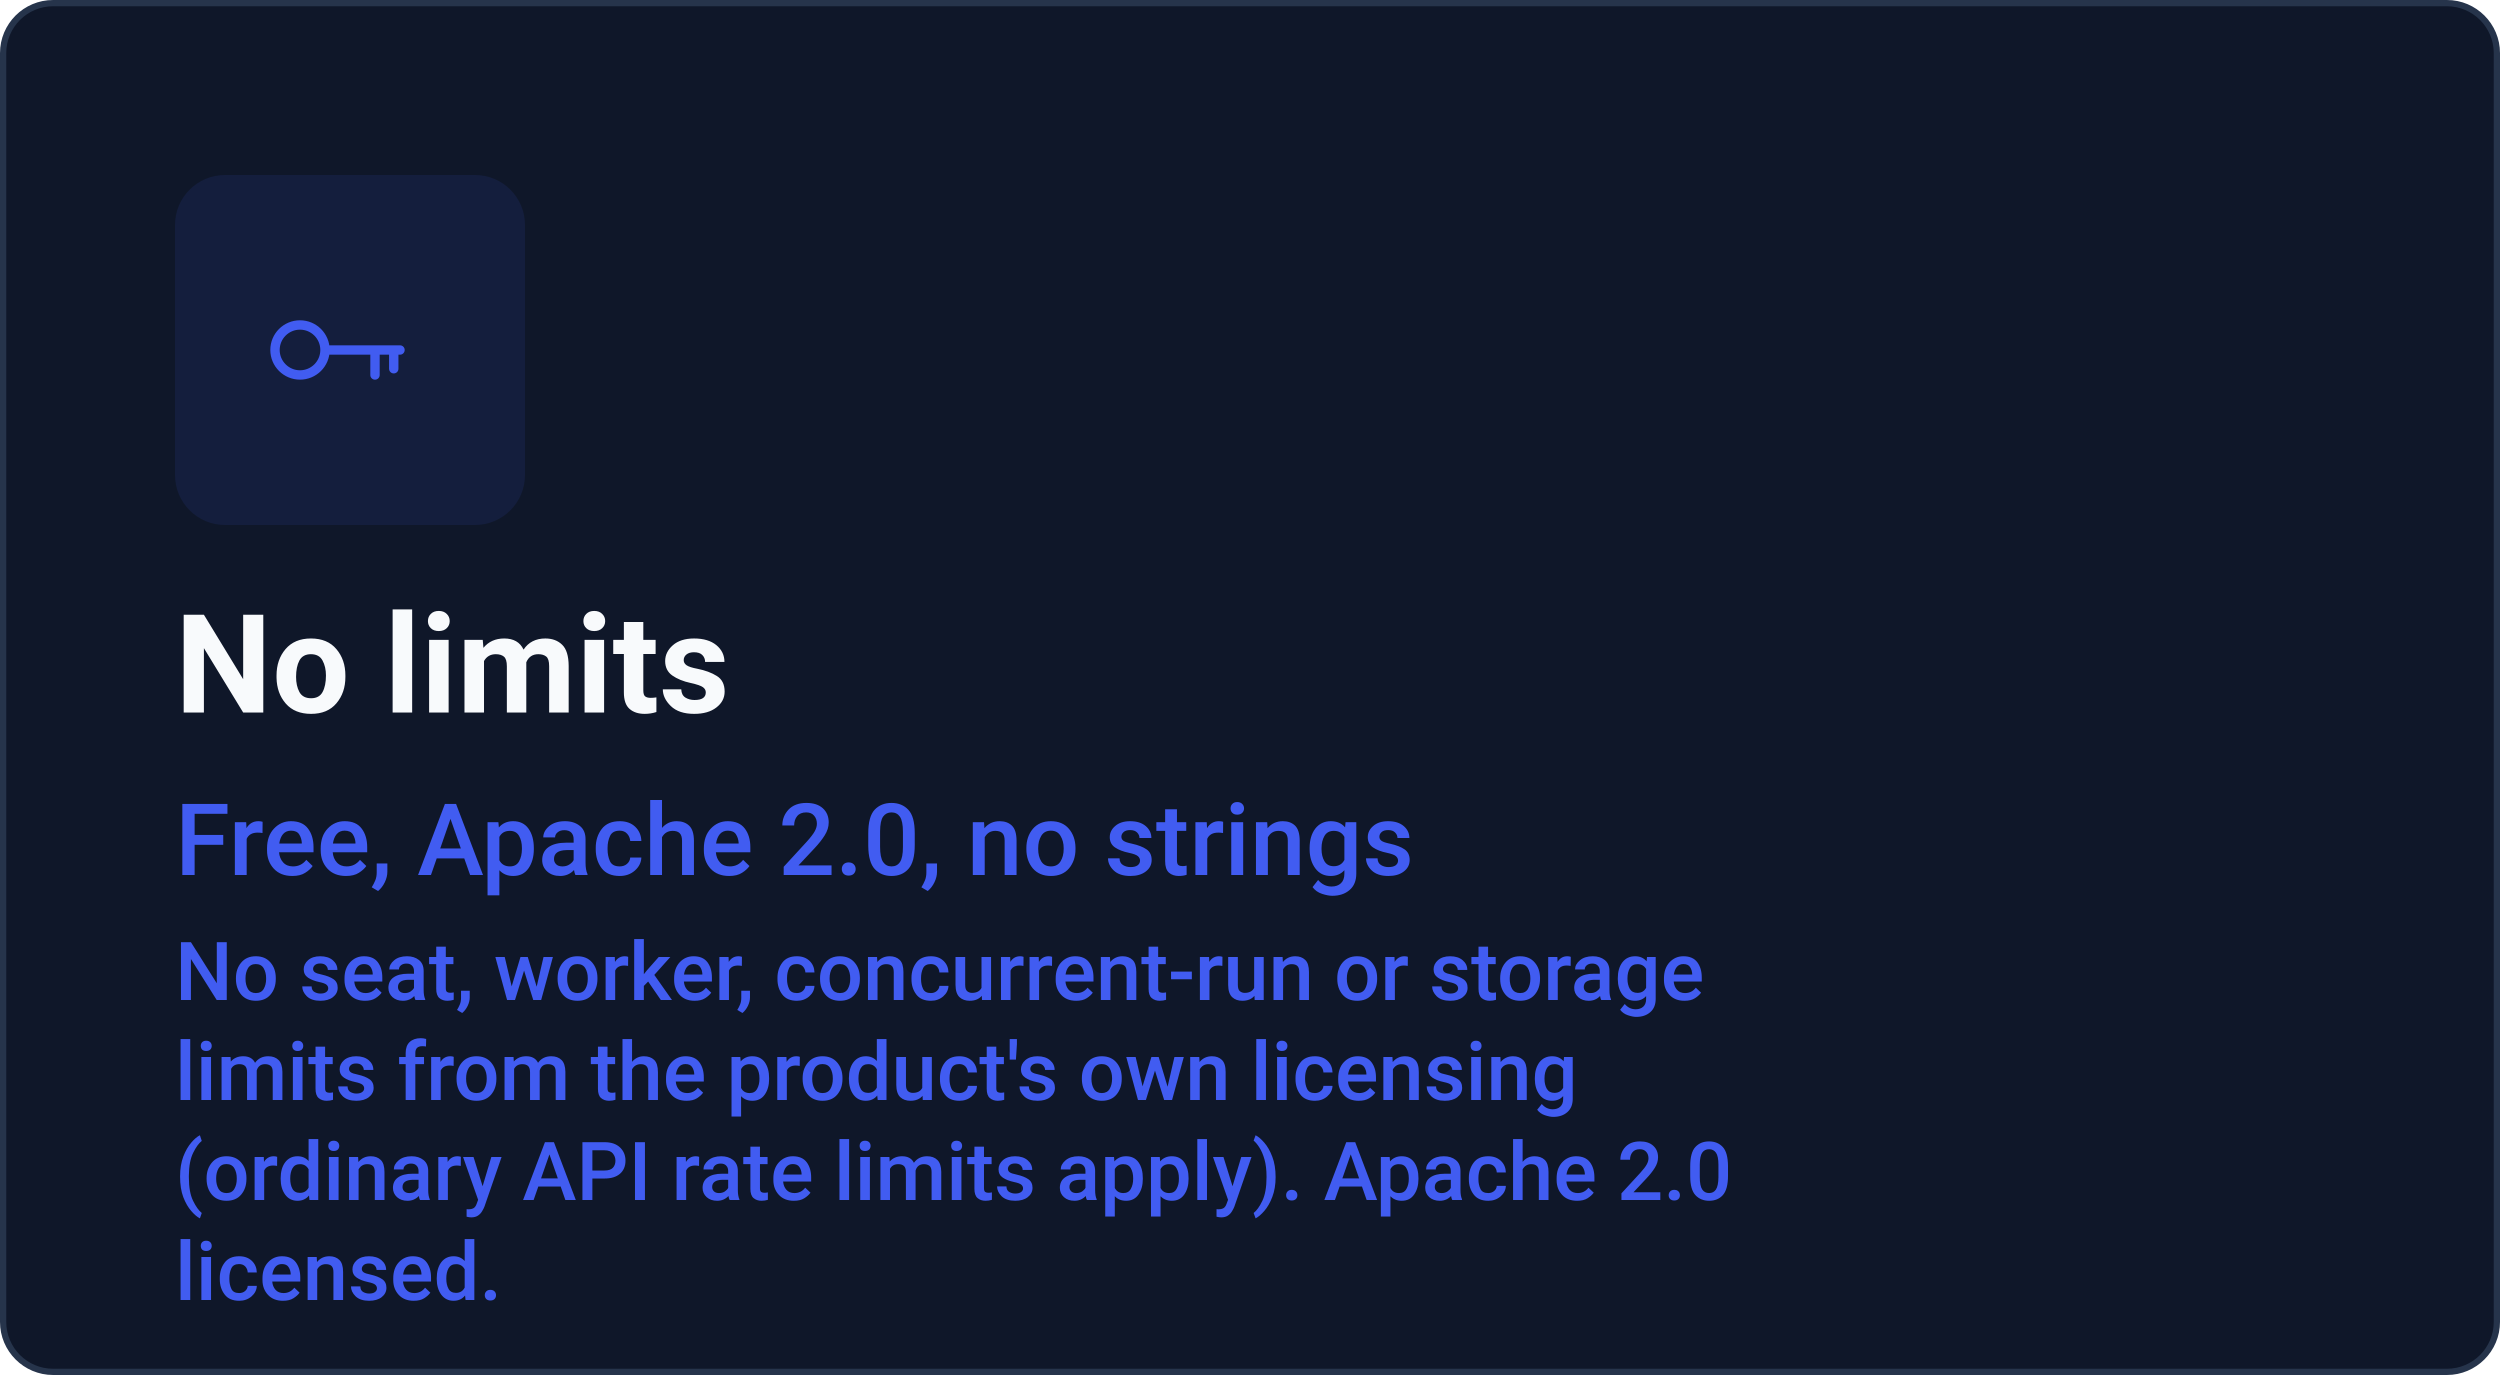
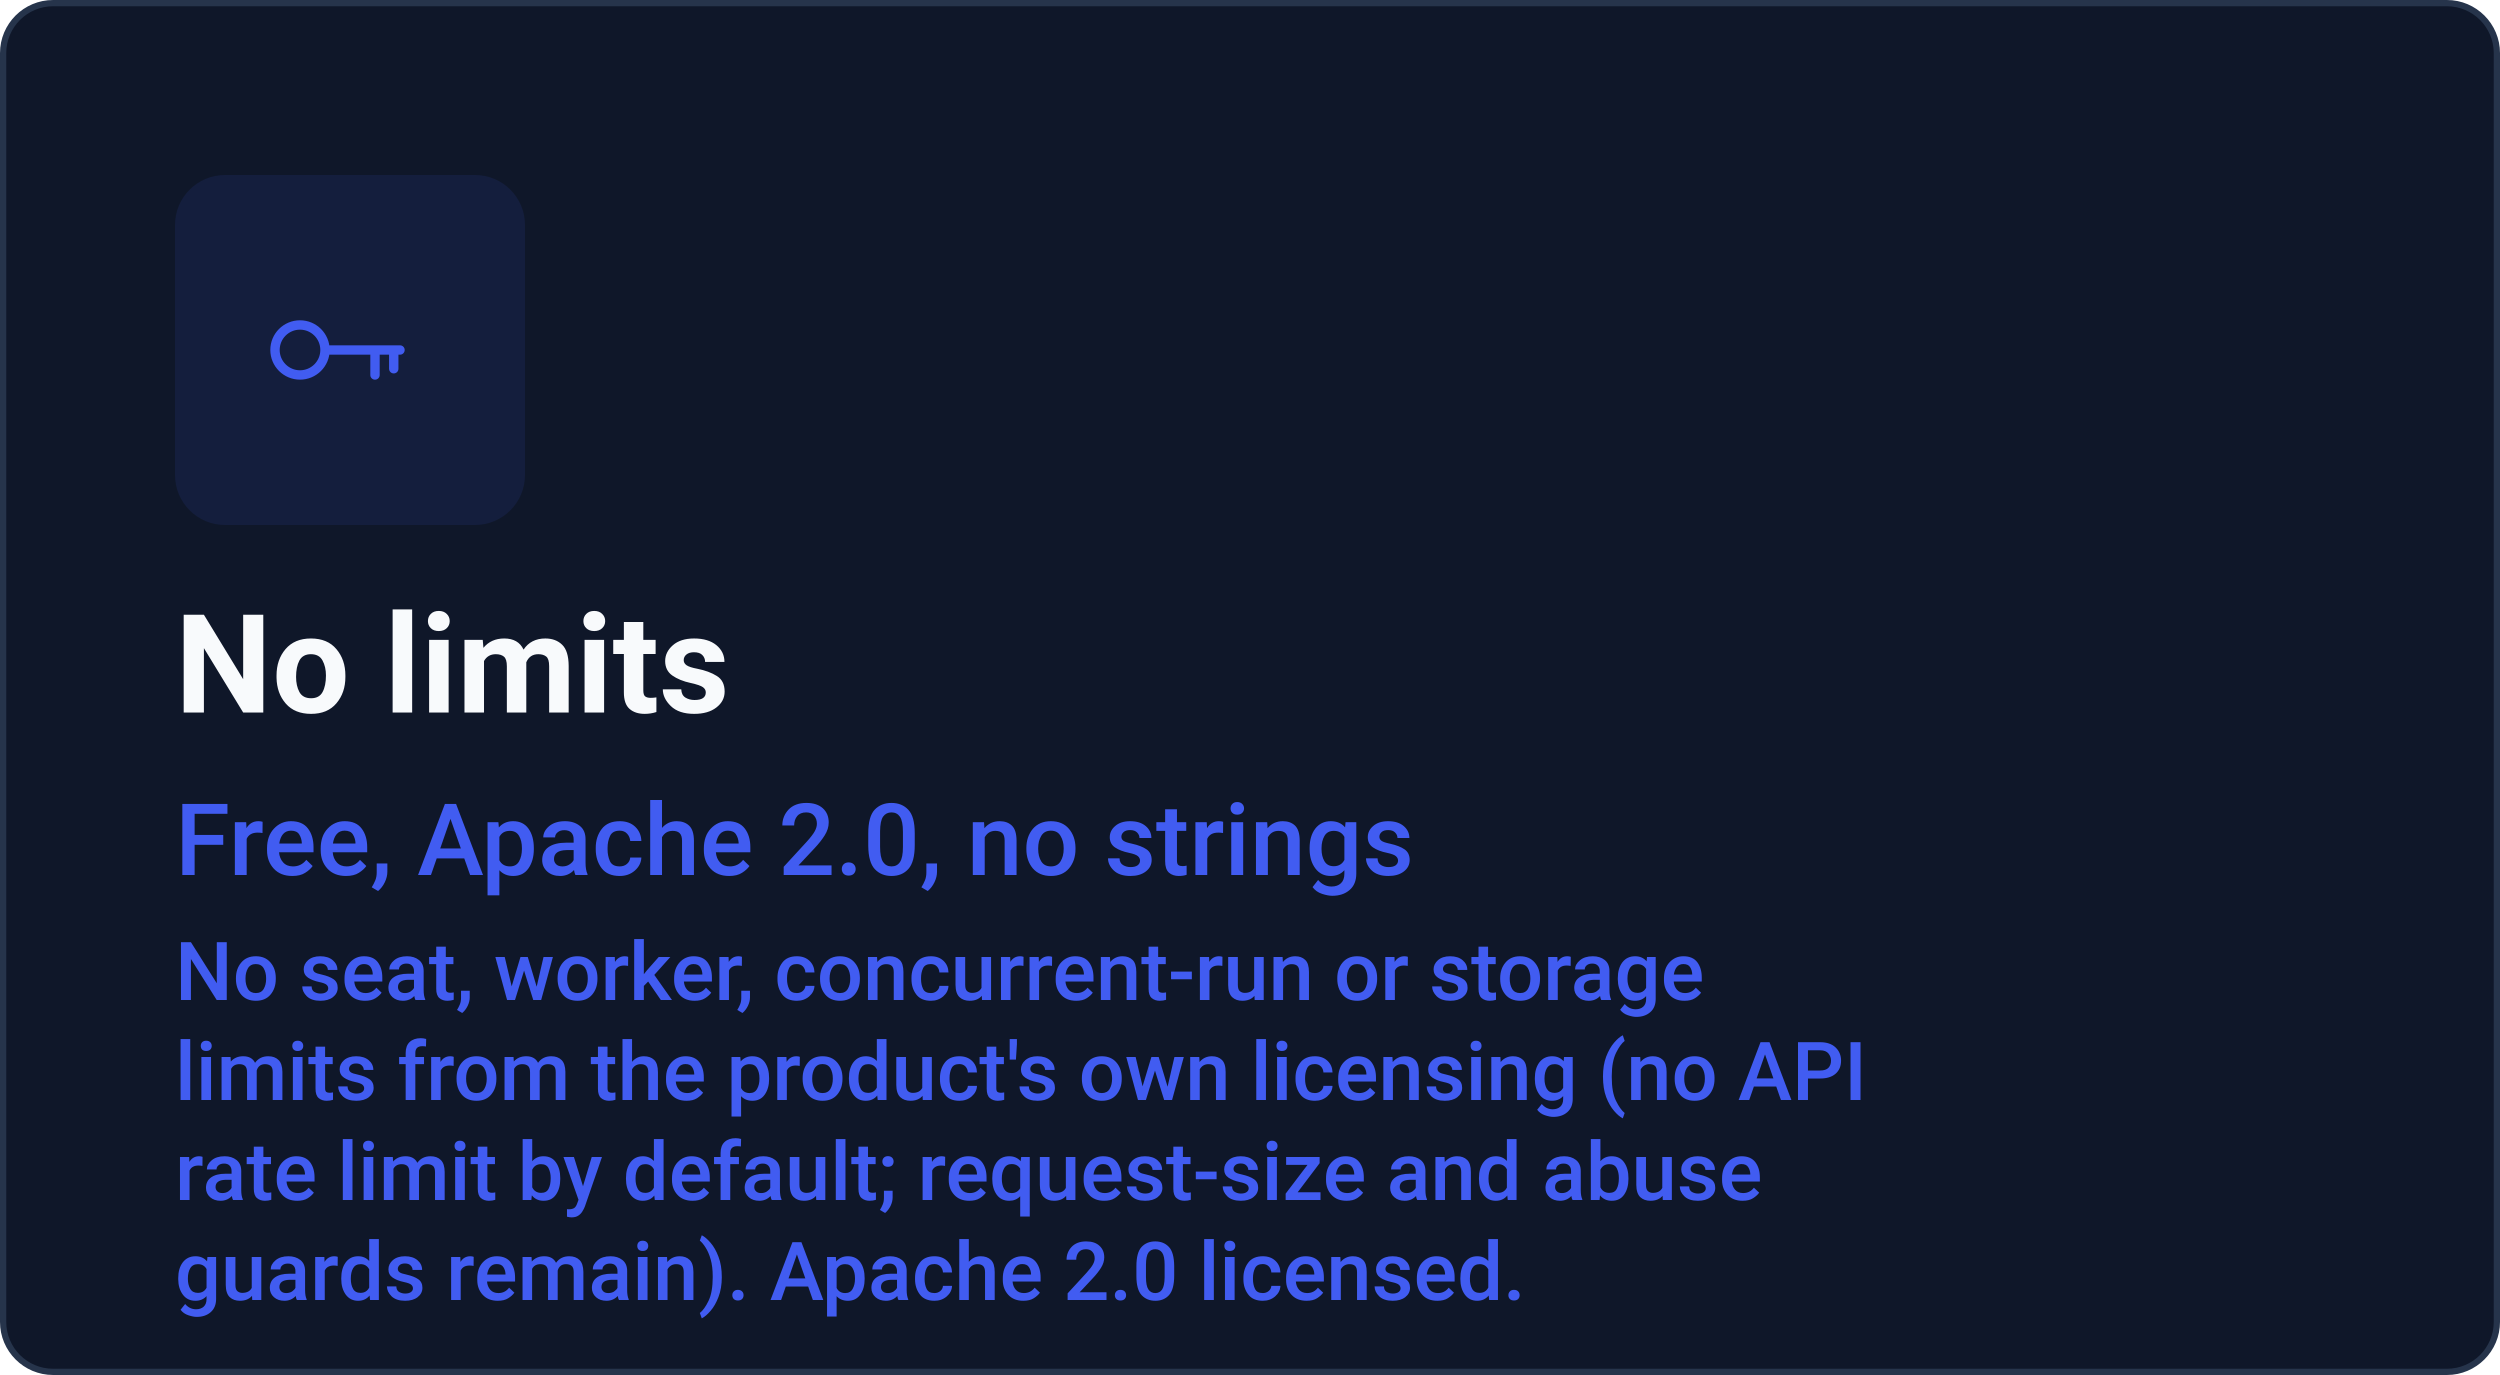
<svg xmlns="http://www.w3.org/2000/svg" width="400" height="220" viewBox="0 0 400 220">
  <rect x="0.5" y="0.5" width="399" height="219" rx="8" fill="#0F1729" stroke="#26344B" stroke-width="1" />
  <rect x="28" y="28" width="56" height="56" rx="8" fill="#415CF1" fill-opacity="0.1" />
  <g transform="translate(44 44)" fill="none" stroke="#415CF1" stroke-width="1.5" stroke-linecap="round" stroke-linejoin="round">
    <path d="M8 12A4 4 0 1 1 8 11.99M8 12H20M16 12V16M19 12V15" />
  </g>
  <text x="28" y="114" font-family="Manrope, ui-sans-serif, system-ui, -apple-system, BlinkMacSystemFont, 'Segoe UI', Roboto, sans-serif" font-size="22" font-weight="600" fill="#F8FAFC" text-anchor="start">No limits</text>
  <text x="28" y="140" font-family="Manrope, ui-sans-serif, system-ui, -apple-system, BlinkMacSystemFont, 'Segoe UI', Roboto, sans-serif" font-size="16" font-weight="500" fill="#415CF1" text-anchor="start">Free, Apache 2.0, no strings</text>
  <text x="28" y="160" font-family="Manrope, ui-sans-serif, system-ui, -apple-system, BlinkMacSystemFont, 'Segoe UI', Roboto, sans-serif" font-size="13" font-weight="500" fill="#415CF1" text-anchor="start">No seat, worker, concurrent-run or storage</text>
-   <text x="28" y="176" font-family="Manrope, ui-sans-serif, system-ui, -apple-system, BlinkMacSystemFont, 'Segoe UI', Roboto, sans-serif" font-size="13" font-weight="500" fill="#415CF1" text-anchor="start">limits from the product's own licensing</text>
-   <text x="28" y="192" font-family="Manrope, ui-sans-serif, system-ui, -apple-system, BlinkMacSystemFont, 'Segoe UI', Roboto, sans-serif" font-size="13" font-weight="500" fill="#415CF1" text-anchor="start">(ordinary API rate limits apply). Apache 2.0</text>
-   <text x="28" y="208" font-family="Manrope, ui-sans-serif, system-ui, -apple-system, BlinkMacSystemFont, 'Segoe UI', Roboto, sans-serif" font-size="13" font-weight="500" fill="#415CF1" text-anchor="start">licensed.</text>
+   <text x="28" y="176" font-family="Manrope, ui-sans-serif, system-ui, -apple-system, BlinkMacSystemFont, 'Segoe UI', Roboto, sans-serif" font-size="13" font-weight="500" fill="#415CF1" text-anchor="start">limits from the product's own licensing (no API</text>
+   <text x="28" y="192" font-family="Manrope, ui-sans-serif, system-ui, -apple-system, BlinkMacSystemFont, 'Segoe UI', Roboto, sans-serif" font-size="13" font-weight="500" fill="#415CF1" text-anchor="start">rate limit by default; request-size and abuse</text>
+   <text x="28" y="208" font-family="Manrope, ui-sans-serif, system-ui, -apple-system, BlinkMacSystemFont, 'Segoe UI', Roboto, sans-serif" font-size="13" font-weight="500" fill="#415CF1" text-anchor="start">guards remain). Apache 2.0 licensed.</text>
</svg>
